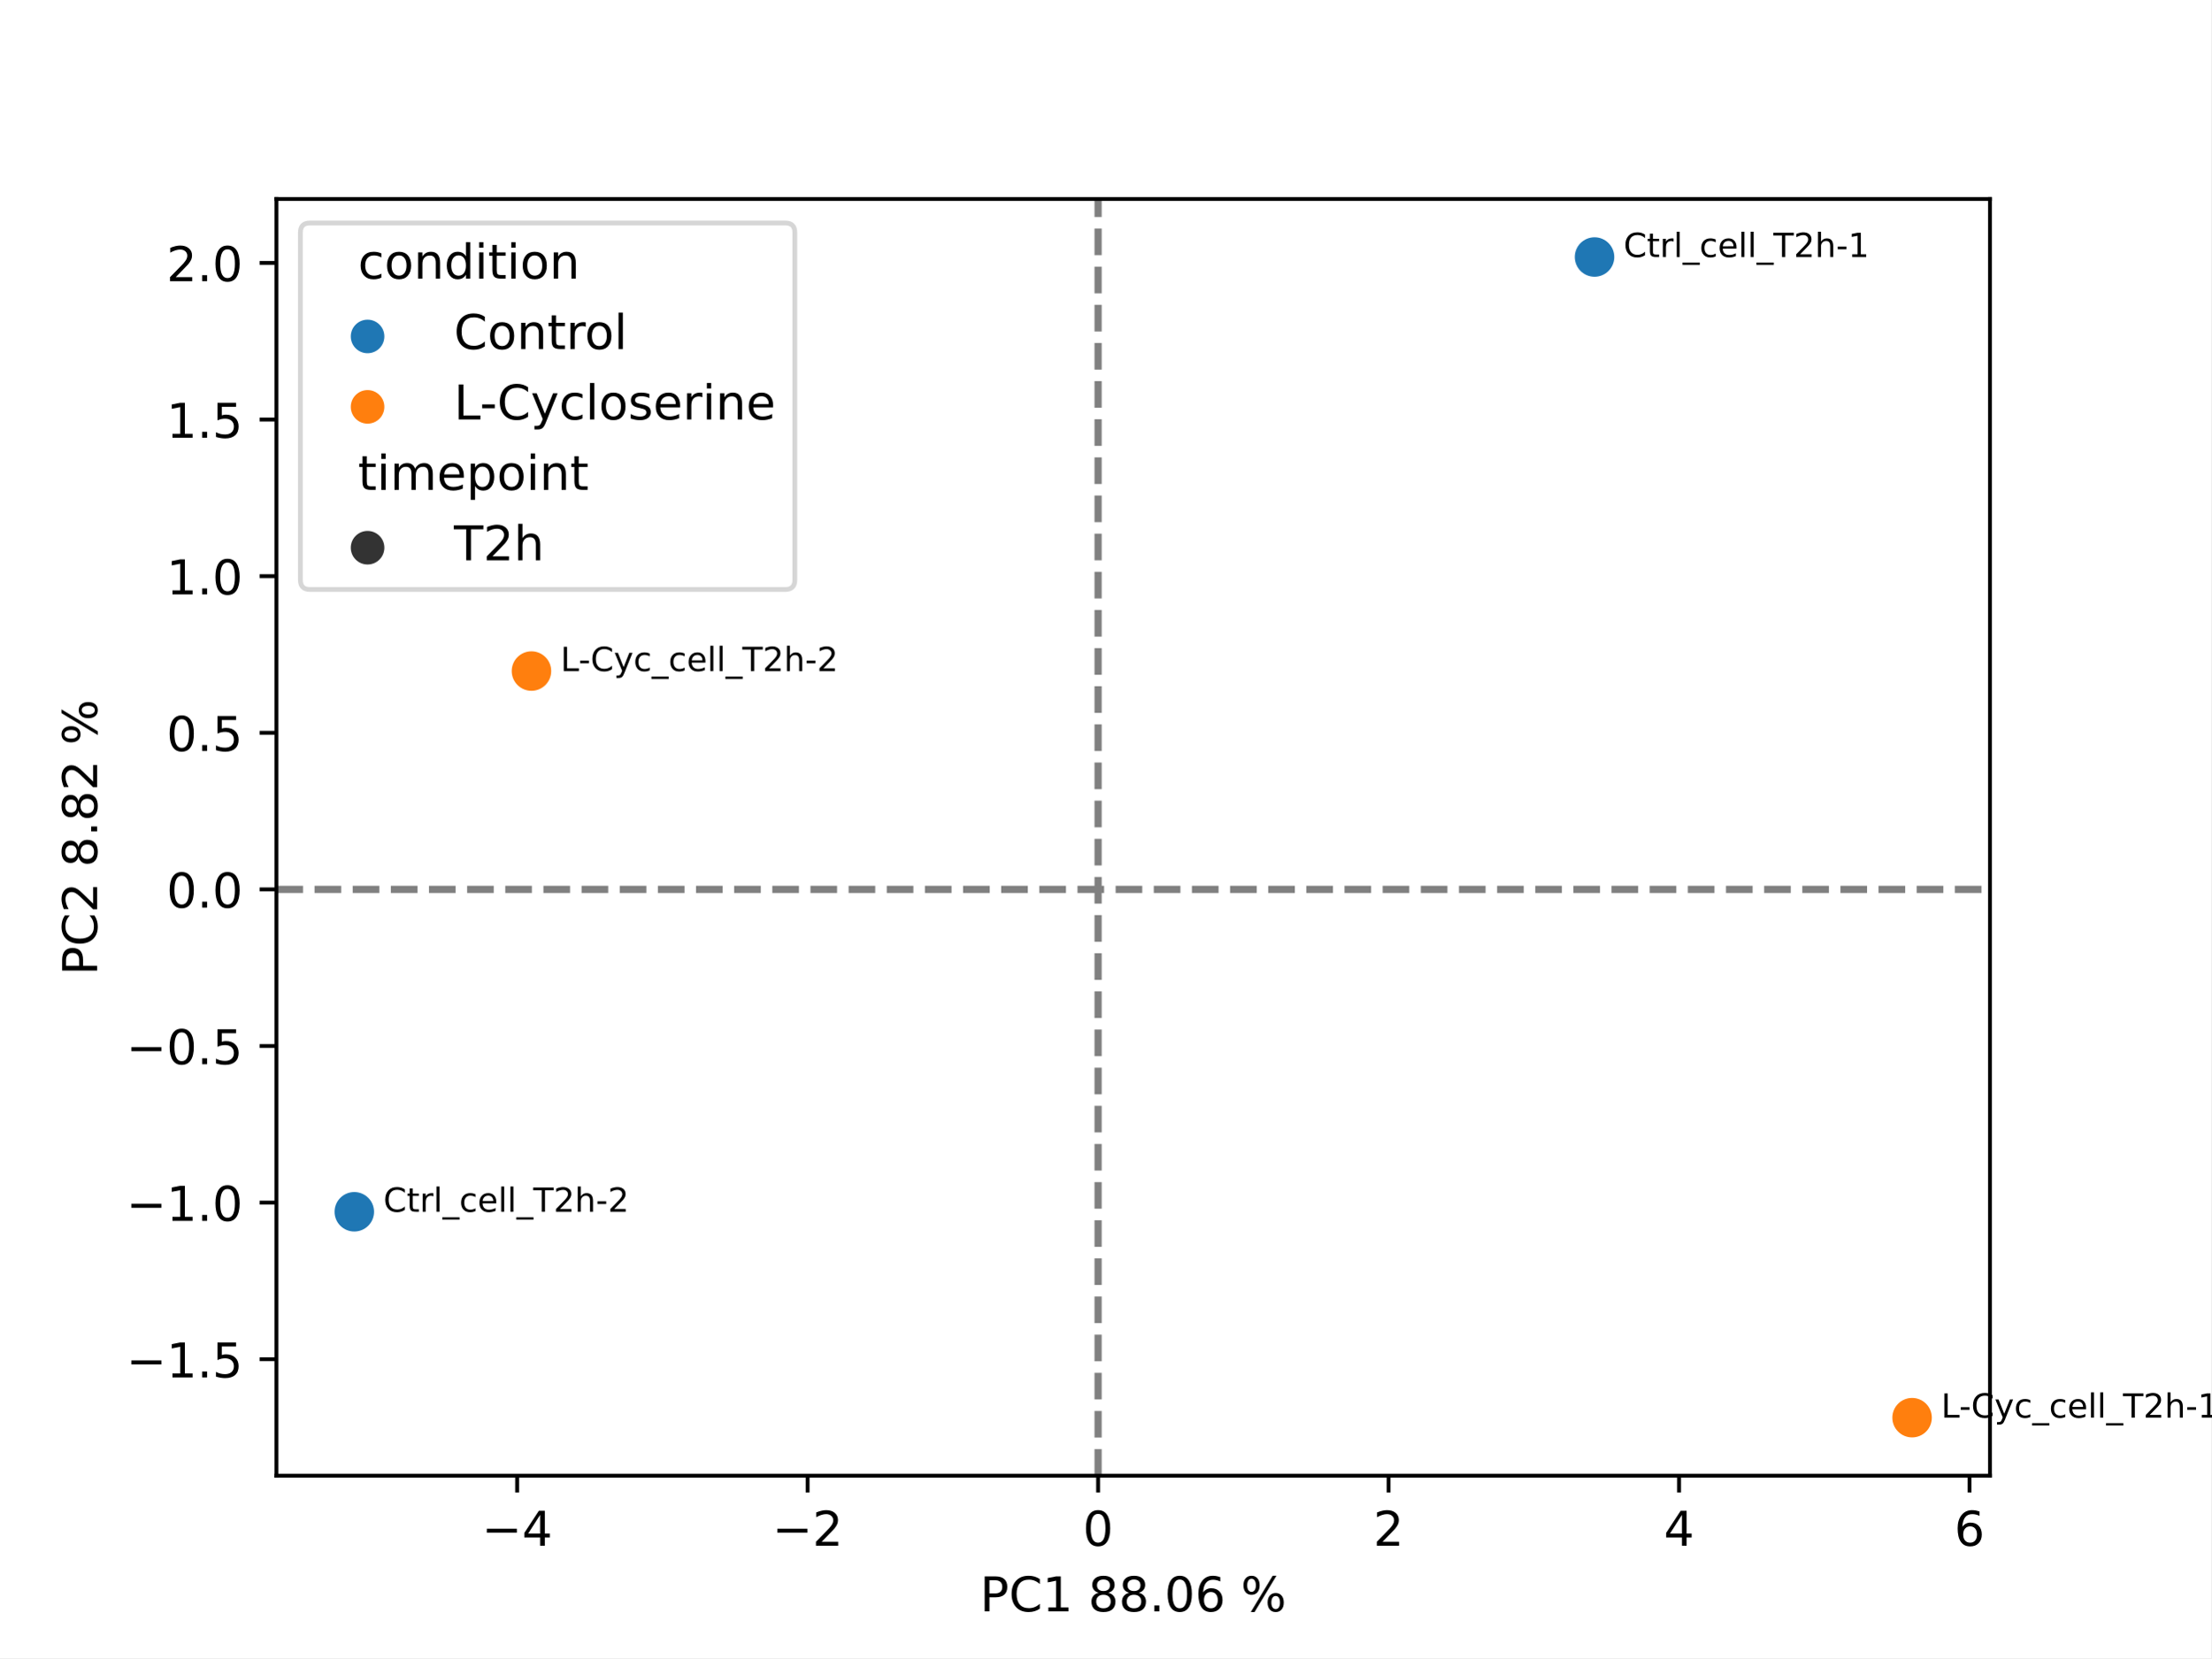
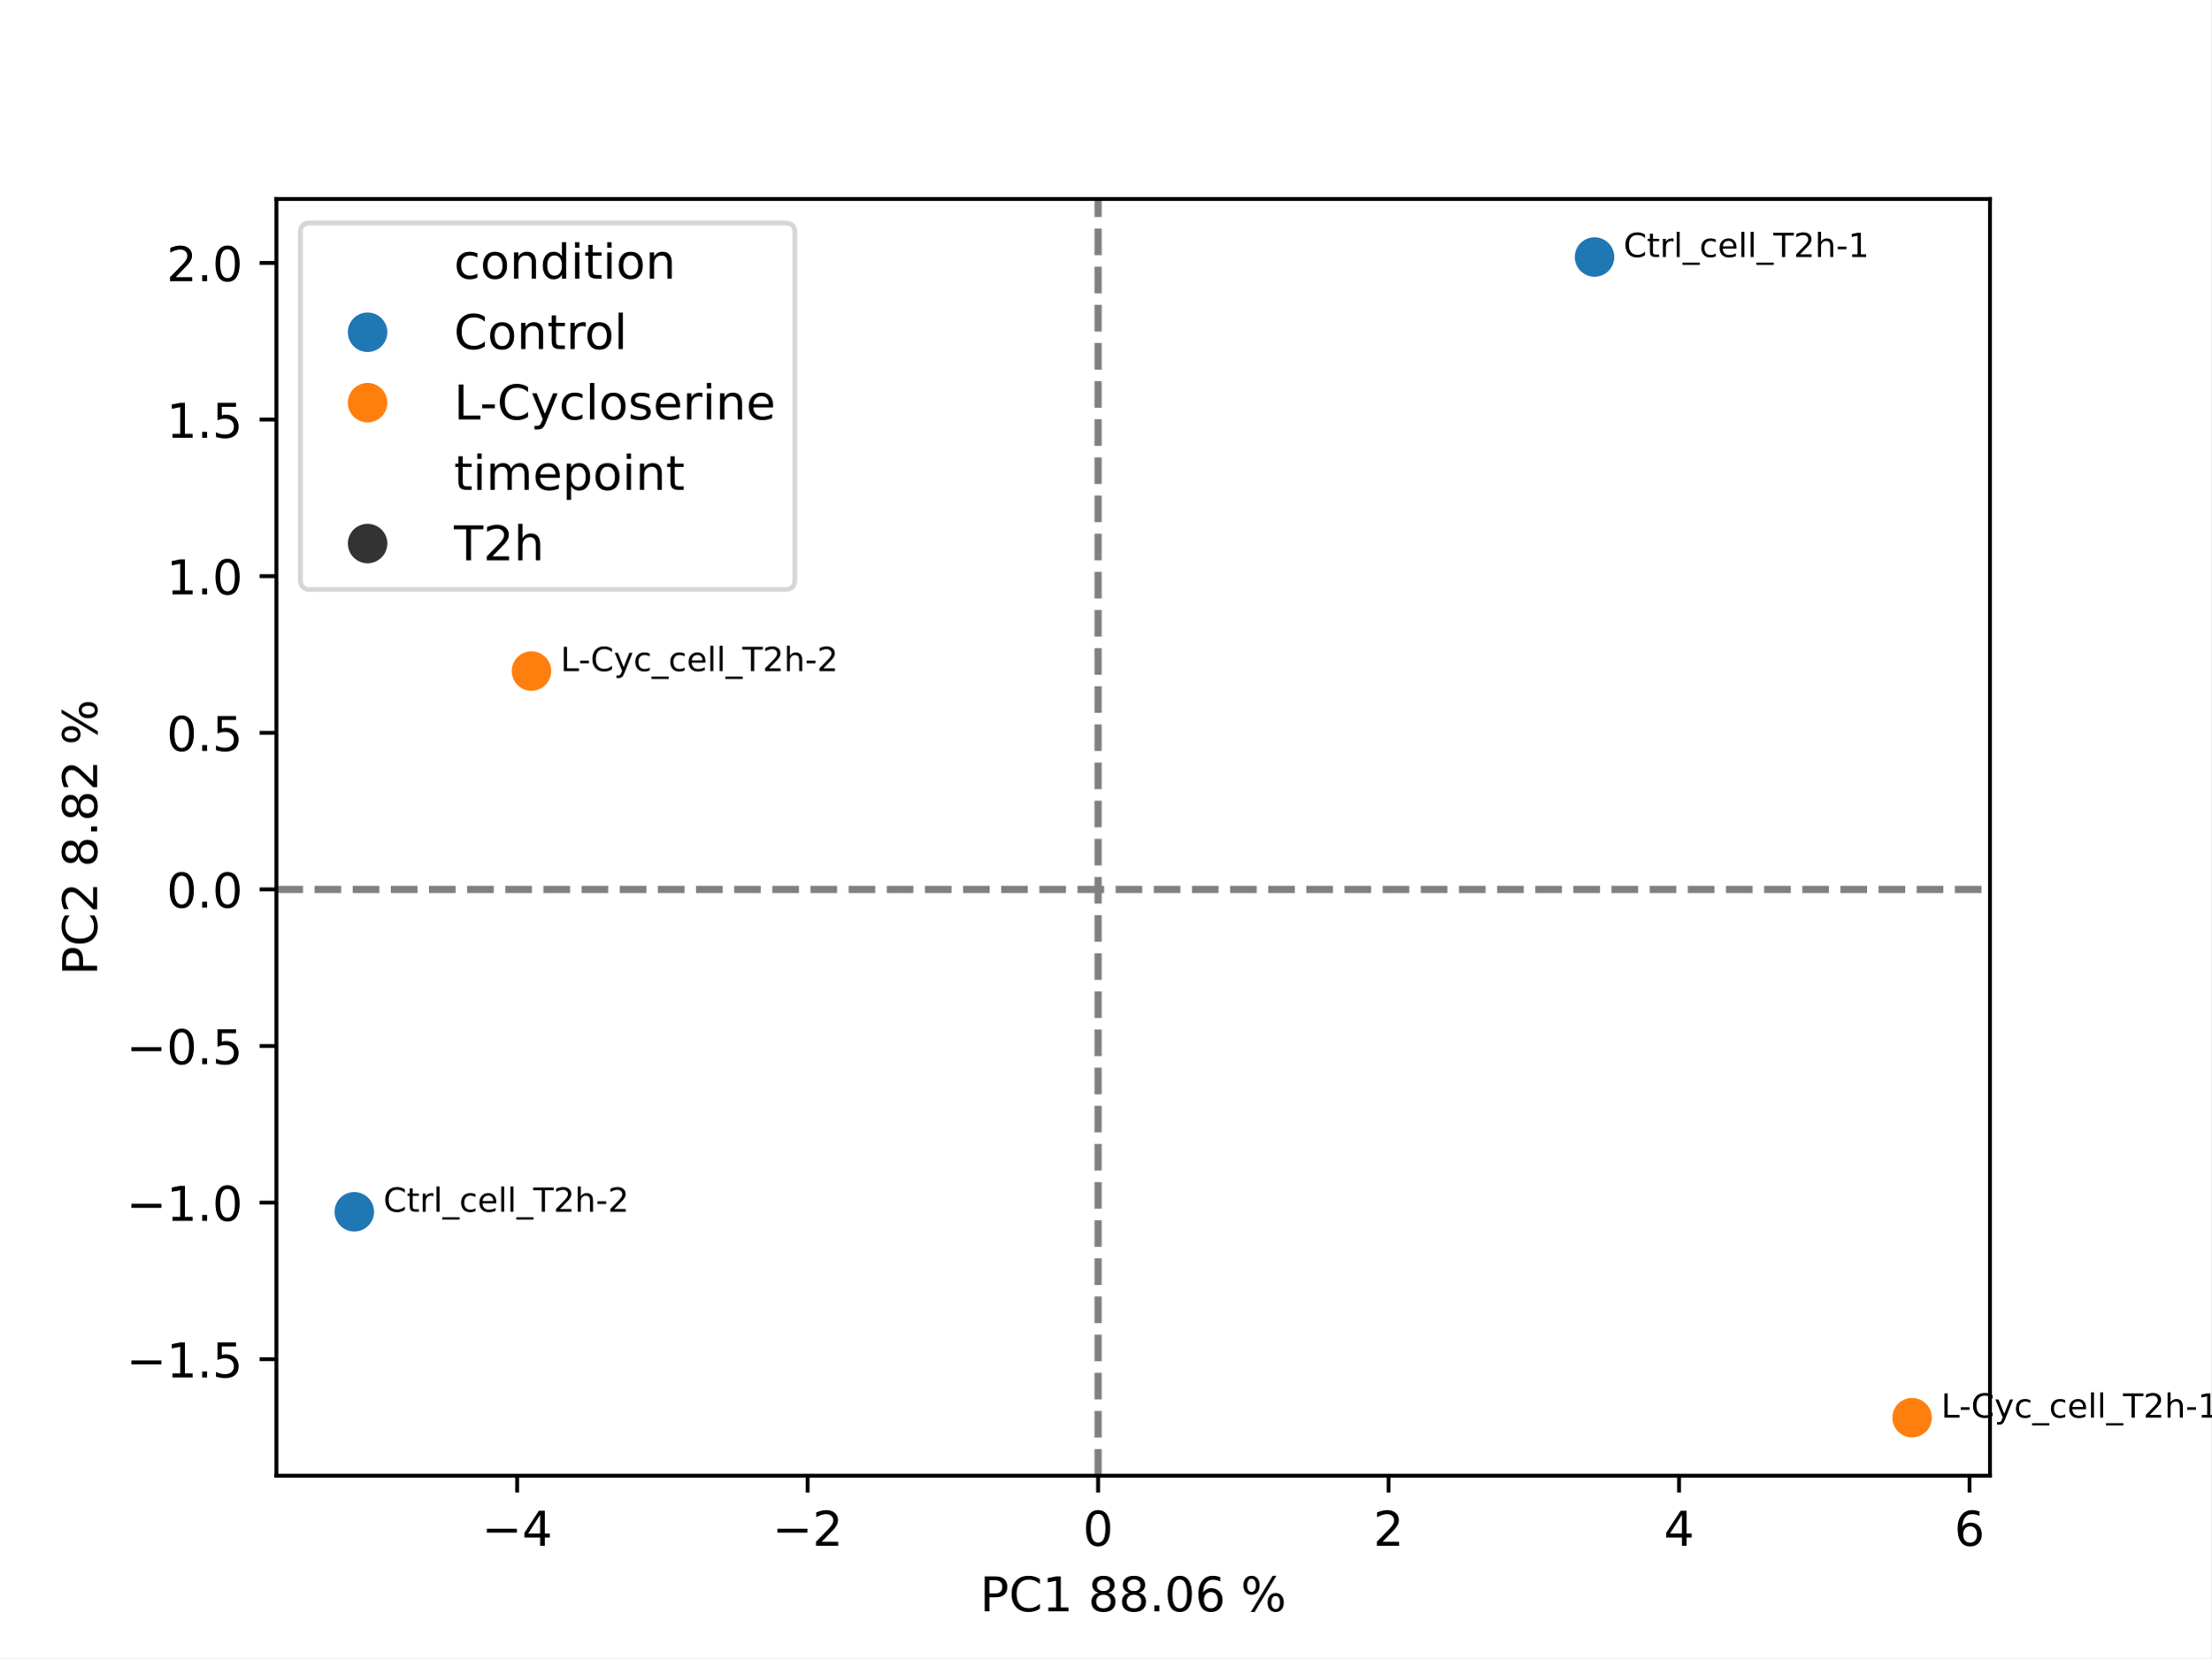
<svg xmlns="http://www.w3.org/2000/svg" xmlns:xlink="http://www.w3.org/1999/xlink" width="460.8pt" height="345.6pt" viewBox="0 0 460.8 345.6" version="1.1">
  <defs>
    <style type="text/css">*{stroke-linejoin: round; stroke-linecap: butt}</style>
  </defs>
  <g id="figure_1">
    <g id="patch_1">
      <path d="M 0 345.6  L 460.8 345.6  L 460.8 0  L 0 0  z " style="fill: #ffffff" />
    </g>
    <g id="axes_1">
      <g id="patch_2">
        <path d="M 57.6 307.584  L 414.72 307.584  L 414.72 41.472  L 57.6 41.472  z " style="fill: #ffffff" />
      </g>
-       <g id="PathCollection_1" />
-       <g id="PathCollection_2" />
-       <g id="PathCollection_3" />
      <g id="line2d_1">
-         <path d="M 57.6 185.375  L 414.72 185.375  " clip-path="url(#p51ed853460)" style="fill: none; stroke-dasharray: 5.55,2.4; stroke-dashoffset: 0; stroke: #808080; stroke-width: 1.5" />
+         <path d="M 57.6 185.375  L 414.72 185.375  " clip-path="url(#p23949f7454)" style="fill: none; stroke-dasharray: 5.55,2.4; stroke-dashoffset: 0; stroke: #808080; stroke-width: 1.5" />
      </g>
      <g id="line2d_2">
-         <path d="M 228.846 307.584  L 228.846 41.472  " clip-path="url(#p51ed853460)" style="fill: none; stroke-dasharray: 5.55,2.4; stroke-dashoffset: 0; stroke: #808080; stroke-width: 1.5" />
+         <path d="M 228.846 307.584  L 228.846 41.472  " clip-path="url(#p23949f7454)" style="fill: none; stroke-dasharray: 5.55,2.4; stroke-dashoffset: 0; stroke: #808080; stroke-width: 1.5" />
      </g>
      <g id="matplotlib.axis_1">
        <g id="xtick_1">
          <g id="line2d_3">
            <defs>
-               <path id="m9a7ed9599c" d="M 0 0  L 0 3.5  " style="stroke: #000000; stroke-width: 0.8" />
+               <path id="mb098a1c3a3" d="M 0 0  L 0 3.5  " style="stroke: #000000; stroke-width: 0.8" />
            </defs>
            <g>
-               <use xlink:href="#m9a7ed9599c" x="107.768" y="307.584" style="stroke: #000000; stroke-width: 0.8" />
+               <use xlink:href="#mb098a1c3a3" x="107.768" y="307.584" style="stroke: #000000; stroke-width: 0.8" />
            </g>
          </g>
          <g id="text_1">
            <g transform="translate(100.3971 322.1824) scale(0.1 -0.1)">
              <defs>
                <path id="DejaVuSans-2212" d="M 678 2272  L 4684 2272  L 4684 1741  L 678 1741  L 678 2272  z " transform="scale(0.015625)" />
                <path id="DejaVuSans-34" d="M 2419 4116  L 825 1625  L 2419 1625  L 2419 4116  z M 2253 4666  L 3047 4666  L 3047 1625  L 3713 1625  L 3713 1100  L 3047 1100  L 3047 0  L 2419 0  L 2419 1100  L 313 1100  L 313 1709  L 2253 4666  z " transform="scale(0.015625)" />
              </defs>
              <use xlink:href="#DejaVuSans-2212" />
              <use xlink:href="#DejaVuSans-34" x="83.789" />
            </g>
          </g>
        </g>
        <g id="xtick_2">
          <g id="line2d_4">
            <g>
-               <use xlink:href="#m9a7ed9599c" x="168.307" y="307.584" style="stroke: #000000; stroke-width: 0.8" />
+               <use xlink:href="#mb098a1c3a3" x="168.307" y="307.584" style="stroke: #000000; stroke-width: 0.8" />
            </g>
          </g>
          <g id="text_2">
            <g transform="translate(160.9358 322.1824) scale(0.1 -0.1)">
              <defs>
                <path id="DejaVuSans-32" d="M 1228 531  L 3431 531  L 3431 0  L 469 0  L 469 531  Q 828 903 1448 1529  Q 2069 2156 2228 2338  Q 2531 2678 2651 2914  Q 2772 3150 2772 3378  Q 2772 3750 2511 3984  Q 2250 4219 1831 4219  Q 1534 4219 1204 4116  Q 875 4013 500 3803  L 500 4441  Q 881 4594 1212 4672  Q 1544 4750 1819 4750  Q 2544 4750 2975 4387  Q 3406 4025 3406 3419  Q 3406 3131 3298 2873  Q 3191 2616 2906 2266  Q 2828 2175 2409 1742  Q 1991 1309 1228 531  z " transform="scale(0.015625)" />
              </defs>
              <use xlink:href="#DejaVuSans-2212" />
              <use xlink:href="#DejaVuSans-32" x="83.789" />
            </g>
          </g>
        </g>
        <g id="xtick_3">
          <g id="line2d_5">
            <g>
-               <use xlink:href="#m9a7ed9599c" x="228.846" y="307.584" style="stroke: #000000; stroke-width: 0.8" />
+               <use xlink:href="#mb098a1c3a3" x="228.846" y="307.584" style="stroke: #000000; stroke-width: 0.8" />
            </g>
          </g>
          <g id="text_3">
            <g transform="translate(225.6643 322.1824) scale(0.1 -0.1)">
              <defs>
                <path id="DejaVuSans-30" d="M 2034 4250  Q 1547 4250 1301 3770  Q 1056 3291 1056 2328  Q 1056 1369 1301 889  Q 1547 409 2034 409  Q 2525 409 2770 889  Q 3016 1369 3016 2328  Q 3016 3291 2770 3770  Q 2525 4250 2034 4250  z M 2034 4750  Q 2819 4750 3233 4129  Q 3647 3509 3647 2328  Q 3647 1150 3233 529  Q 2819 -91 2034 -91  Q 1250 -91 836 529  Q 422 1150 422 2328  Q 422 3509 836 4129  Q 1250 4750 2034 4750  z " transform="scale(0.015625)" />
              </defs>
              <use xlink:href="#DejaVuSans-30" />
            </g>
          </g>
        </g>
        <g id="xtick_4">
          <g id="line2d_6">
            <g>
-               <use xlink:href="#m9a7ed9599c" x="289.384" y="307.584" style="stroke: #000000; stroke-width: 0.8" />
+               <use xlink:href="#mb098a1c3a3" x="289.384" y="307.584" style="stroke: #000000; stroke-width: 0.8" />
            </g>
          </g>
          <g id="text_4">
            <g transform="translate(286.2029 322.1824) scale(0.1 -0.1)">
              <use xlink:href="#DejaVuSans-32" />
            </g>
          </g>
        </g>
        <g id="xtick_5">
          <g id="line2d_7">
            <g>
-               <use xlink:href="#m9a7ed9599c" x="349.923" y="307.584" style="stroke: #000000; stroke-width: 0.8" />
+               <use xlink:href="#mb098a1c3a3" x="349.923" y="307.584" style="stroke: #000000; stroke-width: 0.8" />
            </g>
          </g>
          <g id="text_5">
            <g transform="translate(346.7415 322.1824) scale(0.1 -0.1)">
              <use xlink:href="#DejaVuSans-34" />
            </g>
          </g>
        </g>
        <g id="xtick_6">
          <g id="line2d_8">
            <g>
-               <use xlink:href="#m9a7ed9599c" x="410.461" y="307.584" style="stroke: #000000; stroke-width: 0.8" />
+               <use xlink:href="#mb098a1c3a3" x="410.461" y="307.584" style="stroke: #000000; stroke-width: 0.8" />
            </g>
          </g>
          <g id="text_6">
            <g transform="translate(407.2802 322.1824) scale(0.1 -0.1)">
              <defs>
                <path id="DejaVuSans-36" d="M 2113 2584  Q 1688 2584 1439 2293  Q 1191 2003 1191 1497  Q 1191 994 1439 701  Q 1688 409 2113 409  Q 2538 409 2786 701  Q 3034 994 3034 1497  Q 3034 2003 2786 2293  Q 2538 2584 2113 2584  z M 3366 4563  L 3366 3988  Q 3128 4100 2886 4159  Q 2644 4219 2406 4219  Q 1781 4219 1451 3797  Q 1122 3375 1075 2522  Q 1259 2794 1537 2939  Q 1816 3084 2150 3084  Q 2853 3084 3261 2657  Q 3669 2231 3669 1497  Q 3669 778 3244 343  Q 2819 -91 2113 -91  Q 1303 -91 875 529  Q 447 1150 447 2328  Q 447 3434 972 4092  Q 1497 4750 2381 4750  Q 2619 4750 2861 4703  Q 3103 4656 3366 4563  z " transform="scale(0.015625)" />
              </defs>
              <use xlink:href="#DejaVuSans-36" />
            </g>
          </g>
        </g>
        <g id="text_7">
          <g transform="translate(204.2295 335.8606) scale(0.1 -0.1)">
            <defs>
              <path id="DejaVuSans-50" d="M 1259 4147  L 1259 2394  L 2053 2394  Q 2494 2394 2734 2622  Q 2975 2850 2975 3272  Q 2975 3691 2734 3919  Q 2494 4147 2053 4147  L 1259 4147  z M 628 4666  L 2053 4666  Q 2838 4666 3239 4311  Q 3641 3956 3641 3272  Q 3641 2581 3239 2228  Q 2838 1875 2053 1875  L 1259 1875  L 1259 0  L 628 0  L 628 4666  z " transform="scale(0.015625)" />
              <path id="DejaVuSans-43" d="M 4122 4306  L 4122 3641  Q 3803 3938 3442 4084  Q 3081 4231 2675 4231  Q 1875 4231 1450 3742  Q 1025 3253 1025 2328  Q 1025 1406 1450 917  Q 1875 428 2675 428  Q 3081 428 3442 575  Q 3803 722 4122 1019  L 4122 359  Q 3791 134 3420 21  Q 3050 -91 2638 -91  Q 1578 -91 968 557  Q 359 1206 359 2328  Q 359 3453 968 4101  Q 1578 4750 2638 4750  Q 3056 4750 3426 4639  Q 3797 4528 4122 4306  z " transform="scale(0.015625)" />
              <path id="DejaVuSans-31" d="M 794 531  L 1825 531  L 1825 4091  L 703 3866  L 703 4441  L 1819 4666  L 2450 4666  L 2450 531  L 3481 531  L 3481 0  L 794 0  L 794 531  z " transform="scale(0.015625)" />
              <path id="DejaVuSans-20" transform="scale(0.015625)" />
              <path id="DejaVuSans-38" d="M 2034 2216  Q 1584 2216 1326 1975  Q 1069 1734 1069 1313  Q 1069 891 1326 650  Q 1584 409 2034 409  Q 2484 409 2743 651  Q 3003 894 3003 1313  Q 3003 1734 2745 1975  Q 2488 2216 2034 2216  z M 1403 2484  Q 997 2584 770 2862  Q 544 3141 544 3541  Q 544 4100 942 4425  Q 1341 4750 2034 4750  Q 2731 4750 3128 4425  Q 3525 4100 3525 3541  Q 3525 3141 3298 2862  Q 3072 2584 2669 2484  Q 3125 2378 3379 2068  Q 3634 1759 3634 1313  Q 3634 634 3220 271  Q 2806 -91 2034 -91  Q 1263 -91 848 271  Q 434 634 434 1313  Q 434 1759 690 2068  Q 947 2378 1403 2484  z M 1172 3481  Q 1172 3119 1398 2916  Q 1625 2713 2034 2713  Q 2441 2713 2670 2916  Q 2900 3119 2900 3481  Q 2900 3844 2670 4047  Q 2441 4250 2034 4250  Q 1625 4250 1398 4047  Q 1172 3844 1172 3481  z " transform="scale(0.015625)" />
              <path id="DejaVuSans-2e" d="M 684 794  L 1344 794  L 1344 0  L 684 0  L 684 794  z " transform="scale(0.015625)" />
              <path id="DejaVuSans-25" d="M 4653 2053  Q 4381 2053 4226 1822  Q 4072 1591 4072 1178  Q 4072 772 4226 539  Q 4381 306 4653 306  Q 4919 306 5073 539  Q 5228 772 5228 1178  Q 5228 1588 5073 1820  Q 4919 2053 4653 2053  z M 4653 2450  Q 5147 2450 5437 2106  Q 5728 1763 5728 1178  Q 5728 594 5436 251  Q 5144 -91 4653 -91  Q 4153 -91 3862 251  Q 3572 594 3572 1178  Q 3572 1766 3864 2108  Q 4156 2450 4653 2450  z M 1428 4353  Q 1159 4353 1004 4120  Q 850 3888 850 3481  Q 850 3069 1003 2837  Q 1156 2606 1428 2606  Q 1700 2606 1854 2837  Q 2009 3069 2009 3481  Q 2009 3884 1853 4118  Q 1697 4353 1428 4353  z M 4250 4750  L 4750 4750  L 1831 -91  L 1331 -91  L 4250 4750  z M 1428 4750  Q 1922 4750 2215 4408  Q 2509 4066 2509 3481  Q 2509 2891 2217 2550  Q 1925 2209 1428 2209  Q 931 2209 642 2551  Q 353 2894 353 3481  Q 353 4063 643 4406  Q 934 4750 1428 4750  z " transform="scale(0.015625)" />
            </defs>
            <use xlink:href="#DejaVuSans-50" />
            <use xlink:href="#DejaVuSans-43" x="60.303" />
            <use xlink:href="#DejaVuSans-31" x="130.127" />
            <use xlink:href="#DejaVuSans-20" x="193.75" />
            <use xlink:href="#DejaVuSans-38" x="225.537" />
            <use xlink:href="#DejaVuSans-38" x="289.16" />
            <use xlink:href="#DejaVuSans-2e" x="352.783" />
            <use xlink:href="#DejaVuSans-30" x="384.57" />
            <use xlink:href="#DejaVuSans-36" x="448.193" />
            <use xlink:href="#DejaVuSans-20" x="511.816" />
            <use xlink:href="#DejaVuSans-25" x="543.604" />
          </g>
        </g>
      </g>
      <g id="matplotlib.axis_2">
        <g id="ytick_1">
          <g id="line2d_9">
            <defs>
-               <path id="m0cd49e9681" d="M 0 0  L -3.5 0  " style="stroke: #000000; stroke-width: 0.8" />
+               <path id="me15ccb1287" d="M 0 0  L -3.5 0  " style="stroke: #000000; stroke-width: 0.8" />
            </defs>
            <g>
-               <use xlink:href="#m0cd49e9681" x="57.6" y="283.308" style="stroke: #000000; stroke-width: 0.8" />
+               <use xlink:href="#me15ccb1287" x="57.6" y="283.308" style="stroke: #000000; stroke-width: 0.8" />
            </g>
          </g>
          <g id="text_8">
            <g transform="translate(26.31719 287.1071) scale(0.1 -0.1)">
              <defs>
                <path id="DejaVuSans-35" d="M 691 4666  L 3169 4666  L 3169 4134  L 1269 4134  L 1269 2991  Q 1406 3038 1543 3061  Q 1681 3084 1819 3084  Q 2600 3084 3056 2656  Q 3513 2228 3513 1497  Q 3513 744 3044 326  Q 2575 -91 1722 -91  Q 1428 -91 1123 -41  Q 819 9 494 109  L 494 744  Q 775 591 1075 516  Q 1375 441 1709 441  Q 2250 441 2565 725  Q 2881 1009 2881 1497  Q 2881 1984 2565 2268  Q 2250 2553 1709 2553  Q 1456 2553 1204 2497  Q 953 2441 691 2322  L 691 4666  z " transform="scale(0.015625)" />
              </defs>
              <use xlink:href="#DejaVuSans-2212" />
              <use xlink:href="#DejaVuSans-31" x="83.789" />
              <use xlink:href="#DejaVuSans-2e" x="147.412" />
              <use xlink:href="#DejaVuSans-35" x="179.199" />
            </g>
          </g>
        </g>
        <g id="ytick_2">
          <g id="line2d_10">
            <g>
-               <use xlink:href="#m0cd49e9681" x="57.6" y="250.663" style="stroke: #000000; stroke-width: 0.8" />
+               <use xlink:href="#me15ccb1287" x="57.6" y="250.663" style="stroke: #000000; stroke-width: 0.8" />
            </g>
          </g>
          <g id="text_9">
            <g transform="translate(26.31719 254.4627) scale(0.1 -0.1)">
              <use xlink:href="#DejaVuSans-2212" />
              <use xlink:href="#DejaVuSans-31" x="83.789" />
              <use xlink:href="#DejaVuSans-2e" x="147.412" />
              <use xlink:href="#DejaVuSans-30" x="179.199" />
            </g>
          </g>
        </g>
        <g id="ytick_3">
          <g id="line2d_11">
            <g>
-               <use xlink:href="#m0cd49e9681" x="57.6" y="218.019" style="stroke: #000000; stroke-width: 0.8" />
+               <use xlink:href="#me15ccb1287" x="57.6" y="218.019" style="stroke: #000000; stroke-width: 0.8" />
            </g>
          </g>
          <g id="text_10">
            <g transform="translate(26.31719 221.8183) scale(0.1 -0.1)">
              <use xlink:href="#DejaVuSans-2212" />
              <use xlink:href="#DejaVuSans-30" x="83.789" />
              <use xlink:href="#DejaVuSans-2e" x="147.412" />
              <use xlink:href="#DejaVuSans-35" x="179.199" />
            </g>
          </g>
        </g>
        <g id="ytick_4">
          <g id="line2d_12">
            <g>
-               <use xlink:href="#m0cd49e9681" x="57.6" y="185.375" style="stroke: #000000; stroke-width: 0.8" />
+               <use xlink:href="#me15ccb1287" x="57.6" y="185.375" style="stroke: #000000; stroke-width: 0.8" />
            </g>
          </g>
          <g id="text_11">
            <g transform="translate(34.69687 189.1739) scale(0.1 -0.1)">
              <use xlink:href="#DejaVuSans-30" />
              <use xlink:href="#DejaVuSans-2e" x="63.623" />
              <use xlink:href="#DejaVuSans-30" x="95.41" />
            </g>
          </g>
        </g>
        <g id="ytick_5">
          <g id="line2d_13">
            <g>
-               <use xlink:href="#m0cd49e9681" x="57.6" y="152.73" style="stroke: #000000; stroke-width: 0.8" />
+               <use xlink:href="#me15ccb1287" x="57.6" y="152.73" style="stroke: #000000; stroke-width: 0.8" />
            </g>
          </g>
          <g id="text_12">
            <g transform="translate(34.69687 156.5296) scale(0.1 -0.1)">
              <use xlink:href="#DejaVuSans-30" />
              <use xlink:href="#DejaVuSans-2e" x="63.623" />
              <use xlink:href="#DejaVuSans-35" x="95.41" />
            </g>
          </g>
        </g>
        <g id="ytick_6">
          <g id="line2d_14">
            <g>
-               <use xlink:href="#m0cd49e9681" x="57.6" y="120.086" style="stroke: #000000; stroke-width: 0.8" />
+               <use xlink:href="#me15ccb1287" x="57.6" y="120.086" style="stroke: #000000; stroke-width: 0.8" />
            </g>
          </g>
          <g id="text_13">
            <g transform="translate(34.69687 123.8852) scale(0.1 -0.1)">
              <use xlink:href="#DejaVuSans-31" />
              <use xlink:href="#DejaVuSans-2e" x="63.623" />
              <use xlink:href="#DejaVuSans-30" x="95.41" />
            </g>
          </g>
        </g>
        <g id="ytick_7">
          <g id="line2d_15">
            <g>
-               <use xlink:href="#m0cd49e9681" x="57.6" y="87.442" style="stroke: #000000; stroke-width: 0.8" />
+               <use xlink:href="#me15ccb1287" x="57.6" y="87.442" style="stroke: #000000; stroke-width: 0.8" />
            </g>
          </g>
          <g id="text_14">
            <g transform="translate(34.69687 91.24079) scale(0.1 -0.1)">
              <use xlink:href="#DejaVuSans-31" />
              <use xlink:href="#DejaVuSans-2e" x="63.623" />
              <use xlink:href="#DejaVuSans-35" x="95.41" />
            </g>
          </g>
        </g>
        <g id="ytick_8">
          <g id="line2d_16">
            <g>
-               <use xlink:href="#m0cd49e9681" x="57.6" y="54.797" style="stroke: #000000; stroke-width: 0.8" />
+               <use xlink:href="#me15ccb1287" x="57.6" y="54.797" style="stroke: #000000; stroke-width: 0.8" />
            </g>
          </g>
          <g id="text_15">
            <g transform="translate(34.69687 58.59641) scale(0.1 -0.1)">
              <use xlink:href="#DejaVuSans-32" />
              <use xlink:href="#DejaVuSans-2e" x="63.623" />
              <use xlink:href="#DejaVuSans-30" x="95.41" />
            </g>
          </g>
        </g>
        <g id="text_16">
          <g transform="translate(20.2375 203.2772) rotate(-90) scale(0.1 -0.1)">
            <use xlink:href="#DejaVuSans-50" />
            <use xlink:href="#DejaVuSans-43" x="60.303" />
            <use xlink:href="#DejaVuSans-32" x="130.127" />
            <use xlink:href="#DejaVuSans-20" x="193.75" />
            <use xlink:href="#DejaVuSans-38" x="225.537" />
            <use xlink:href="#DejaVuSans-2e" x="289.16" />
            <use xlink:href="#DejaVuSans-38" x="320.947" />
            <use xlink:href="#DejaVuSans-32" x="384.57" />
            <use xlink:href="#DejaVuSans-20" x="448.193" />
            <use xlink:href="#DejaVuSans-25" x="479.98" />
          </g>
        </g>
      </g>
      <g id="patch_3">
        <path d="M 57.6 307.584  L 57.6 41.472  " style="fill: none; stroke: #000000; stroke-width: 0.8; stroke-linejoin: miter; stroke-linecap: square" />
      </g>
      <g id="patch_4">
        <path d="M 414.72 307.584  L 414.72 41.472  " style="fill: none; stroke: #000000; stroke-width: 0.8; stroke-linejoin: miter; stroke-linecap: square" />
      </g>
      <g id="patch_5">
        <path d="M 57.6 307.584  L 414.72 307.584  " style="fill: none; stroke: #000000; stroke-width: 0.8; stroke-linejoin: miter; stroke-linecap: square" />
      </g>
      <g id="patch_6">
        <path d="M 57.6 41.472  L 414.72 41.472  " style="fill: none; stroke: #000000; stroke-width: 0.8; stroke-linejoin: miter; stroke-linecap: square" />
      </g>
-       <g id="PathCollection_4">
-         <path d="M 332.306 58.04  C 333.492 58.04 334.63 57.569 335.469 56.73  C 336.307 55.892 336.779 54.754 336.779 53.568  C 336.779 52.382 336.307 51.244 335.469 50.406  C 334.63 49.567 333.492 49.096 332.306 49.096  C 331.12 49.096 329.983 49.567 329.144 50.406  C 328.306 51.244 327.834 52.382 327.834 53.568  C 327.834 54.754 328.306 55.892 329.144 56.73  C 329.983 57.569 331.12 58.04 332.306 58.04  z " clip-path="url(#p51ed853460)" style="fill: #1f77b4; stroke: #ffffff; stroke-width: 0.716" />
-         <path d="M 73.833 257.046  C 75.019 257.046 76.156 256.575 76.995 255.736  C 77.834 254.898 78.305 253.76 78.305 252.574  C 78.305 251.388 77.834 250.25 76.995 249.412  C 76.156 248.573 75.019 248.102 73.833 248.102  C 72.647 248.102 71.509 248.573 70.67 249.412  C 69.832 250.25 69.361 251.388 69.361 252.574  C 69.361 253.76 69.832 254.898 70.67 255.736  C 71.509 256.575 72.647 257.046 73.833 257.046  z " clip-path="url(#p51ed853460)" style="fill: #1f77b4; stroke: #ffffff; stroke-width: 0.716" />
-         <path d="M 398.487 299.96  C 399.673 299.96 400.811 299.489 401.65 298.65  C 402.488 297.812 402.959 296.674 402.959 295.488  C 402.959 294.302 402.488 293.164 401.65 292.326  C 400.811 291.487 399.673 291.016 398.487 291.016  C 397.301 291.016 396.164 291.487 395.325 292.326  C 394.486 293.164 394.015 294.302 394.015 295.488  C 394.015 296.674 394.486 297.812 395.325 298.65  C 396.164 299.489 397.301 299.96 398.487 299.96  z " clip-path="url(#p51ed853460)" style="fill: #ff7f0e; stroke: #ffffff; stroke-width: 0.716" />
-         <path d="M 110.756 144.341  C 111.942 144.341 113.079 143.87 113.918 143.031  C 114.757 142.192 115.228 141.055 115.228 139.869  C 115.228 138.683 114.757 137.545 113.918 136.706  C 113.079 135.868 111.942 135.397 110.756 135.397  C 109.57 135.397 108.432 135.868 107.593 136.706  C 106.755 137.545 106.283 138.683 106.283 139.869  C 106.283 141.055 106.755 142.192 107.593 143.031  C 108.432 143.87 109.57 144.341 110.756 144.341  z " clip-path="url(#p51ed853460)" style="fill: #ff7f0e; stroke: #ffffff; stroke-width: 0.716" />
-       </g>
+       <g id="PathCollection_1">
+         <path d="M 332.306 58.04  C 333.492 58.04 334.63 57.569 335.469 56.73  C 336.307 55.892 336.779 54.754 336.779 53.568  C 336.779 52.382 336.307 51.244 335.469 50.406  C 334.63 49.567 333.492 49.096 332.306 49.096  C 331.12 49.096 329.983 49.567 329.144 50.406  C 328.306 51.244 327.834 52.382 327.834 53.568  C 327.834 54.754 328.306 55.892 329.144 56.73  C 329.983 57.569 331.12 58.04 332.306 58.04  z " clip-path="url(#p23949f7454)" style="fill: #1f77b4; stroke: #ffffff; stroke-width: 0.716" />
+         <path d="M 73.833 257.046  C 75.019 257.046 76.156 256.575 76.995 255.736  C 77.834 254.898 78.305 253.76 78.305 252.574  C 78.305 251.388 77.834 250.25 76.995 249.412  C 76.156 248.573 75.019 248.102 73.833 248.102  C 72.647 248.102 71.509 248.573 70.67 249.412  C 69.832 250.25 69.361 251.388 69.361 252.574  C 69.361 253.76 69.832 254.898 70.67 255.736  C 71.509 256.575 72.647 257.046 73.833 257.046  z " clip-path="url(#p23949f7454)" style="fill: #1f77b4; stroke: #ffffff; stroke-width: 0.716" />
+         <path d="M 398.487 299.96  C 399.673 299.96 400.811 299.489 401.65 298.65  C 402.488 297.812 402.959 296.674 402.959 295.488  C 402.959 294.302 402.488 293.164 401.65 292.326  C 400.811 291.487 399.673 291.016 398.487 291.016  C 397.301 291.016 396.164 291.487 395.325 292.326  C 394.486 293.164 394.015 294.302 394.015 295.488  C 394.015 296.674 394.486 297.812 395.325 298.65  C 396.164 299.489 397.301 299.96 398.487 299.96  z " clip-path="url(#p23949f7454)" style="fill: #ff7f0e; stroke: #ffffff; stroke-width: 0.716" />
+         <path d="M 110.756 144.341  C 111.942 144.341 113.079 143.87 113.918 143.031  C 114.757 142.192 115.228 141.055 115.228 139.869  C 115.228 138.683 114.757 137.545 113.918 136.706  C 113.079 135.868 111.942 135.397 110.756 135.397  C 109.57 135.397 108.432 135.868 107.593 136.706  C 106.755 137.545 106.283 138.683 106.283 139.869  C 106.283 141.055 106.755 142.192 107.593 143.031  C 108.432 143.87 109.57 144.341 110.756 144.341  z " clip-path="url(#p23949f7454)" style="fill: #ff7f0e; stroke: #ffffff; stroke-width: 0.716" />
+       </g>
+       <g id="line2d_17" />
+       <g id="line2d_18" />
+       <g id="line2d_19" />
+       <g id="line2d_20" />
+       <g id="line2d_21" />
      <g id="text_17">
        <g transform="translate(338.3603 53.568) scale(0.0694 -0.0694)">
          <defs>
            <path id="DejaVuSans-74" d="M 1172 4494  L 1172 3500  L 2356 3500  L 2356 3053  L 1172 3053  L 1172 1153  Q 1172 725 1289 603  Q 1406 481 1766 481  L 2356 481  L 2356 0  L 1766 0  Q 1100 0 847 248  Q 594 497 594 1153  L 594 3053  L 172 3053  L 172 3500  L 594 3500  L 594 4494  L 1172 4494  z " transform="scale(0.015625)" />
            <path id="DejaVuSans-72" d="M 2631 2963  Q 2534 3019 2420 3045  Q 2306 3072 2169 3072  Q 1681 3072 1420 2755  Q 1159 2438 1159 1844  L 1159 0  L 581 0  L 581 3500  L 1159 3500  L 1159 2956  Q 1341 3275 1631 3429  Q 1922 3584 2338 3584  Q 2397 3584 2469 3576  Q 2541 3569 2628 3553  L 2631 2963  z " transform="scale(0.015625)" />
            <path id="DejaVuSans-6c" d="M 603 4863  L 1178 4863  L 1178 0  L 603 0  L 603 4863  z " transform="scale(0.015625)" />
            <path id="DejaVuSans-5f" d="M 3263 -1063  L 3263 -1509  L -63 -1509  L -63 -1063  L 3263 -1063  z " transform="scale(0.015625)" />
            <path id="DejaVuSans-63" d="M 3122 3366  L 3122 2828  Q 2878 2963 2633 3030  Q 2388 3097 2138 3097  Q 1578 3097 1268 2742  Q 959 2388 959 1747  Q 959 1106 1268 751  Q 1578 397 2138 397  Q 2388 397 2633 464  Q 2878 531 3122 666  L 3122 134  Q 2881 22 2623 -34  Q 2366 -91 2075 -91  Q 1284 -91 818 406  Q 353 903 353 1747  Q 353 2603 823 3093  Q 1294 3584 2113 3584  Q 2378 3584 2631 3529  Q 2884 3475 3122 3366  z " transform="scale(0.015625)" />
            <path id="DejaVuSans-65" d="M 3597 1894  L 3597 1613  L 953 1613  Q 991 1019 1311 708  Q 1631 397 2203 397  Q 2534 397 2845 478  Q 3156 559 3463 722  L 3463 178  Q 3153 47 2828 -22  Q 2503 -91 2169 -91  Q 1331 -91 842 396  Q 353 884 353 1716  Q 353 2575 817 3079  Q 1281 3584 2069 3584  Q 2775 3584 3186 3129  Q 3597 2675 3597 1894  z M 3022 2063  Q 3016 2534 2758 2815  Q 2500 3097 2075 3097  Q 1594 3097 1305 2825  Q 1016 2553 972 2059  L 3022 2063  z " transform="scale(0.015625)" />
            <path id="DejaVuSans-54" d="M -19 4666  L 3928 4666  L 3928 4134  L 2272 4134  L 2272 0  L 1638 0  L 1638 4134  L -19 4134  L -19 4666  z " transform="scale(0.015625)" />
            <path id="DejaVuSans-68" d="M 3513 2113  L 3513 0  L 2938 0  L 2938 2094  Q 2938 2591 2744 2837  Q 2550 3084 2163 3084  Q 1697 3084 1428 2787  Q 1159 2491 1159 1978  L 1159 0  L 581 0  L 581 4863  L 1159 4863  L 1159 2956  Q 1366 3272 1645 3428  Q 1925 3584 2291 3584  Q 2894 3584 3203 3211  Q 3513 2838 3513 2113  z " transform="scale(0.015625)" />
            <path id="DejaVuSans-2d" d="M 313 2009  L 1997 2009  L 1997 1497  L 313 1497  L 313 2009  z " transform="scale(0.015625)" />
          </defs>
          <use xlink:href="#DejaVuSans-43" />
          <use xlink:href="#DejaVuSans-74" x="69.824" />
          <use xlink:href="#DejaVuSans-72" x="109.033" />
          <use xlink:href="#DejaVuSans-6c" x="150.146" />
          <use xlink:href="#DejaVuSans-5f" x="177.93" />
          <use xlink:href="#DejaVuSans-63" x="227.93" />
          <use xlink:href="#DejaVuSans-65" x="282.91" />
          <use xlink:href="#DejaVuSans-6c" x="344.434" />
          <use xlink:href="#DejaVuSans-6c" x="372.217" />
          <use xlink:href="#DejaVuSans-5f" x="400" />
          <use xlink:href="#DejaVuSans-54" x="450" />
          <use xlink:href="#DejaVuSans-32" x="511.084" />
          <use xlink:href="#DejaVuSans-68" x="574.707" />
          <use xlink:href="#DejaVuSans-2d" x="638.086" />
          <use xlink:href="#DejaVuSans-31" x="674.17" />
        </g>
      </g>
      <g id="text_18">
        <g transform="translate(79.88659 252.5741) scale(0.0694 -0.0694)">
          <use xlink:href="#DejaVuSans-43" />
          <use xlink:href="#DejaVuSans-74" x="69.824" />
          <use xlink:href="#DejaVuSans-72" x="109.033" />
          <use xlink:href="#DejaVuSans-6c" x="150.146" />
          <use xlink:href="#DejaVuSans-5f" x="177.93" />
          <use xlink:href="#DejaVuSans-63" x="227.93" />
          <use xlink:href="#DejaVuSans-65" x="282.91" />
          <use xlink:href="#DejaVuSans-6c" x="344.434" />
          <use xlink:href="#DejaVuSans-6c" x="372.217" />
          <use xlink:href="#DejaVuSans-5f" x="400" />
          <use xlink:href="#DejaVuSans-54" x="450" />
          <use xlink:href="#DejaVuSans-32" x="511.084" />
          <use xlink:href="#DejaVuSans-68" x="574.707" />
          <use xlink:href="#DejaVuSans-2d" x="638.086" />
          <use xlink:href="#DejaVuSans-32" x="674.17" />
        </g>
      </g>
      <g id="text_19">
        <g transform="translate(404.5411 295.488) scale(0.0694 -0.0694)">
          <defs>
            <path id="DejaVuSans-4c" d="M 628 4666  L 1259 4666  L 1259 531  L 3531 531  L 3531 0  L 628 0  L 628 4666  z " transform="scale(0.015625)" />
            <path id="DejaVuSans-79" d="M 2059 -325  Q 1816 -950 1584 -1140  Q 1353 -1331 966 -1331  L 506 -1331  L 506 -850  L 844 -850  Q 1081 -850 1212 -737  Q 1344 -625 1503 -206  L 1606 56  L 191 3500  L 800 3500  L 1894 763  L 2988 3500  L 3597 3500  L 2059 -325  z " transform="scale(0.015625)" />
          </defs>
          <use xlink:href="#DejaVuSans-4c" />
          <use xlink:href="#DejaVuSans-2d" x="53.963" />
          <use xlink:href="#DejaVuSans-43" x="90.047" />
          <use xlink:href="#DejaVuSans-79" x="159.871" />
          <use xlink:href="#DejaVuSans-63" x="219.051" />
          <use xlink:href="#DejaVuSans-5f" x="274.031" />
          <use xlink:href="#DejaVuSans-63" x="324.031" />
          <use xlink:href="#DejaVuSans-65" x="379.012" />
          <use xlink:href="#DejaVuSans-6c" x="440.535" />
          <use xlink:href="#DejaVuSans-6c" x="468.318" />
          <use xlink:href="#DejaVuSans-5f" x="496.102" />
          <use xlink:href="#DejaVuSans-54" x="546.102" />
          <use xlink:href="#DejaVuSans-32" x="607.186" />
          <use xlink:href="#DejaVuSans-68" x="670.809" />
          <use xlink:href="#DejaVuSans-2d" x="734.188" />
          <use xlink:href="#DejaVuSans-31" x="770.271" />
        </g>
      </g>
      <g id="text_20">
        <g transform="translate(116.8095 139.8687) scale(0.0694 -0.0694)">
          <use xlink:href="#DejaVuSans-4c" />
          <use xlink:href="#DejaVuSans-2d" x="53.963" />
          <use xlink:href="#DejaVuSans-43" x="90.047" />
          <use xlink:href="#DejaVuSans-79" x="159.871" />
          <use xlink:href="#DejaVuSans-63" x="219.051" />
          <use xlink:href="#DejaVuSans-5f" x="274.031" />
          <use xlink:href="#DejaVuSans-63" x="324.031" />
          <use xlink:href="#DejaVuSans-65" x="379.012" />
          <use xlink:href="#DejaVuSans-6c" x="440.535" />
          <use xlink:href="#DejaVuSans-6c" x="468.318" />
          <use xlink:href="#DejaVuSans-5f" x="496.102" />
          <use xlink:href="#DejaVuSans-54" x="546.102" />
          <use xlink:href="#DejaVuSans-32" x="607.186" />
          <use xlink:href="#DejaVuSans-68" x="670.809" />
          <use xlink:href="#DejaVuSans-2d" x="734.188" />
          <use xlink:href="#DejaVuSans-32" x="770.271" />
        </g>
      </g>
      <g id="legend_1">
        <g id="patch_7">
          <path d="M 64.6 122.863  L 163.644 122.863  Q 165.644 122.863 165.644 120.863  L 165.644 48.472  Q 165.644 46.472 163.644 46.472  L 64.6 46.472  Q 62.6 46.472 62.6 48.472  L 62.6 120.863  Q 62.6 122.863 64.6 122.863  z " style="fill: #ffffff; opacity: 0.8; stroke: #cccccc; stroke-linejoin: miter" />
        </g>
+         <g id="line2d_22" />
        <g id="text_21">
-           <g transform="translate(74.6 58.07044) scale(0.1 -0.1)">
+           <g transform="translate(94.6 58.07044) scale(0.1 -0.1)">
            <defs>
              <path id="DejaVuSans-6f" d="M 1959 3097  Q 1497 3097 1228 2736  Q 959 2375 959 1747  Q 959 1119 1226 758  Q 1494 397 1959 397  Q 2419 397 2687 759  Q 2956 1122 2956 1747  Q 2956 2369 2687 2733  Q 2419 3097 1959 3097  z M 1959 3584  Q 2709 3584 3137 3096  Q 3566 2609 3566 1747  Q 3566 888 3137 398  Q 2709 -91 1959 -91  Q 1206 -91 779 398  Q 353 888 353 1747  Q 353 2609 779 3096  Q 1206 3584 1959 3584  z " transform="scale(0.015625)" />
              <path id="DejaVuSans-6e" d="M 3513 2113  L 3513 0  L 2938 0  L 2938 2094  Q 2938 2591 2744 2837  Q 2550 3084 2163 3084  Q 1697 3084 1428 2787  Q 1159 2491 1159 1978  L 1159 0  L 581 0  L 581 3500  L 1159 3500  L 1159 2956  Q 1366 3272 1645 3428  Q 1925 3584 2291 3584  Q 2894 3584 3203 3211  Q 3513 2838 3513 2113  z " transform="scale(0.015625)" />
              <path id="DejaVuSans-64" d="M 2906 2969  L 2906 4863  L 3481 4863  L 3481 0  L 2906 0  L 2906 525  Q 2725 213 2448 61  Q 2172 -91 1784 -91  Q 1150 -91 751 415  Q 353 922 353 1747  Q 353 2572 751 3078  Q 1150 3584 1784 3584  Q 2172 3584 2448 3432  Q 2725 3281 2906 2969  z M 947 1747  Q 947 1113 1208 752  Q 1469 391 1925 391  Q 2381 391 2643 752  Q 2906 1113 2906 1747  Q 2906 2381 2643 2742  Q 2381 3103 1925 3103  Q 1469 3103 1208 2742  Q 947 2381 947 1747  z " transform="scale(0.015625)" />
              <path id="DejaVuSans-69" d="M 603 3500  L 1178 3500  L 1178 0  L 603 0  L 603 3500  z M 603 4863  L 1178 4863  L 1178 4134  L 603 4134  L 603 4863  z " transform="scale(0.015625)" />
            </defs>
            <use xlink:href="#DejaVuSans-63" />
            <use xlink:href="#DejaVuSans-6f" x="54.98" />
            <use xlink:href="#DejaVuSans-6e" x="116.162" />
            <use xlink:href="#DejaVuSans-64" x="179.541" />
            <use xlink:href="#DejaVuSans-69" x="243.018" />
            <use xlink:href="#DejaVuSans-74" x="270.801" />
            <use xlink:href="#DejaVuSans-69" x="310.01" />
            <use xlink:href="#DejaVuSans-6f" x="337.793" />
            <use xlink:href="#DejaVuSans-6e" x="398.975" />
          </g>
        </g>
-         <g id="PathCollection_5">
+         <g id="line2d_23">
          <defs>
-             <path id="m98e24eb88c" d="M 0 3  C 0.796 3 1.559 2.684 2.121 2.121  C 2.684 1.559 3 0.796 3 0  C 3 -0.796 2.684 -1.559 2.121 -2.121  C 1.559 -2.684 0.796 -3 0 -3  C -0.796 -3 -1.559 -2.684 -2.121 -2.121  C -2.684 -1.559 -3 -0.796 -3 0  C -3 0.796 -2.684 1.559 -2.121 2.121  C -1.559 2.684 -0.796 3 0 3  z " style="stroke: #1f77b4" />
+             <path id="m0cd10fdff4" d="M 0 4.472  C 1.186 4.472 2.324 4.001 3.162 3.162  C 4.001 2.324 4.472 1.186 4.472 0  C 4.472 -1.186 4.001 -2.324 3.162 -3.162  C 2.324 -4.001 1.186 -4.472 0 -4.472  C -1.186 -4.472 -2.324 -4.001 -3.162 -3.162  C -4.001 -2.324 -4.472 -1.186 -4.472 0  C -4.472 1.186 -4.001 2.324 -3.162 3.162  C -2.324 4.001 -1.186 4.472 0 4.472  z " style="stroke: #ffffff; stroke-width: 0.716" />
          </defs>
          <g>
-             <use xlink:href="#m98e24eb88c" x="76.6" y="70.124" style="fill: #1f77b4; stroke: #1f77b4" />
+             <use xlink:href="#m0cd10fdff4" x="76.6" y="69.249" style="fill: #1f77b4; stroke: #ffffff; stroke-width: 0.716" />
          </g>
        </g>
        <g id="text_22">
          <g transform="translate(94.6 72.74856) scale(0.1 -0.1)">
            <use xlink:href="#DejaVuSans-43" />
            <use xlink:href="#DejaVuSans-6f" x="69.824" />
            <use xlink:href="#DejaVuSans-6e" x="131.006" />
            <use xlink:href="#DejaVuSans-74" x="194.385" />
            <use xlink:href="#DejaVuSans-72" x="233.594" />
            <use xlink:href="#DejaVuSans-6f" x="272.457" />
            <use xlink:href="#DejaVuSans-6c" x="333.639" />
          </g>
        </g>
-         <g id="PathCollection_6">
+         <g id="line2d_24">
          <defs>
-             <path id="mdefd8787f3" d="M 0 3  C 0.796 3 1.559 2.684 2.121 2.121  C 2.684 1.559 3 0.796 3 0  C 3 -0.796 2.684 -1.559 2.121 -2.121  C 1.559 -2.684 0.796 -3 0 -3  C -0.796 -3 -1.559 -2.684 -2.121 -2.121  C -2.684 -1.559 -3 -0.796 -3 0  C -3 0.796 -2.684 1.559 -2.121 2.121  C -1.559 2.684 -0.796 3 0 3  z " style="stroke: #ff7f0e" />
+             <path id="m3cb4e43754" d="M 0 4.472  C 1.186 4.472 2.324 4.001 3.162 3.162  C 4.001 2.324 4.472 1.186 4.472 0  C 4.472 -1.186 4.001 -2.324 3.162 -3.162  C 2.324 -4.001 1.186 -4.472 0 -4.472  C -1.186 -4.472 -2.324 -4.001 -3.162 -3.162  C -4.001 -2.324 -4.472 -1.186 -4.472 0  C -4.472 1.186 -4.001 2.324 -3.162 3.162  C -2.324 4.001 -1.186 4.472 0 4.472  z " style="stroke: #ffffff; stroke-width: 0.716" />
          </defs>
          <g>
-             <use xlink:href="#mdefd8787f3" x="76.6" y="84.802" style="fill: #ff7f0e; stroke: #ff7f0e" />
+             <use xlink:href="#m3cb4e43754" x="76.6" y="83.927" style="fill: #ff7f0e; stroke: #ffffff; stroke-width: 0.716" />
          </g>
        </g>
        <g id="text_23">
          <g transform="translate(94.6 87.42669) scale(0.1 -0.1)">
            <defs>
              <path id="DejaVuSans-73" d="M 2834 3397  L 2834 2853  Q 2591 2978 2328 3040  Q 2066 3103 1784 3103  Q 1356 3103 1142 2972  Q 928 2841 928 2578  Q 928 2378 1081 2264  Q 1234 2150 1697 2047  L 1894 2003  Q 2506 1872 2764 1633  Q 3022 1394 3022 966  Q 3022 478 2636 193  Q 2250 -91 1575 -91  Q 1294 -91 989 -36  Q 684 19 347 128  L 347 722  Q 666 556 975 473  Q 1284 391 1588 391  Q 1994 391 2212 530  Q 2431 669 2431 922  Q 2431 1156 2273 1281  Q 2116 1406 1581 1522  L 1381 1569  Q 847 1681 609 1914  Q 372 2147 372 2553  Q 372 3047 722 3315  Q 1072 3584 1716 3584  Q 2034 3584 2315 3537  Q 2597 3491 2834 3397  z " transform="scale(0.015625)" />
            </defs>
            <use xlink:href="#DejaVuSans-4c" />
            <use xlink:href="#DejaVuSans-2d" x="53.963" />
            <use xlink:href="#DejaVuSans-43" x="90.047" />
            <use xlink:href="#DejaVuSans-79" x="159.871" />
            <use xlink:href="#DejaVuSans-63" x="219.051" />
            <use xlink:href="#DejaVuSans-6c" x="274.031" />
            <use xlink:href="#DejaVuSans-6f" x="301.814" />
            <use xlink:href="#DejaVuSans-73" x="362.996" />
            <use xlink:href="#DejaVuSans-65" x="415.096" />
            <use xlink:href="#DejaVuSans-72" x="476.619" />
            <use xlink:href="#DejaVuSans-69" x="517.732" />
            <use xlink:href="#DejaVuSans-6e" x="545.516" />
            <use xlink:href="#DejaVuSans-65" x="608.895" />
          </g>
        </g>
+         <g id="line2d_25" />
        <g id="text_24">
-           <g transform="translate(74.6 102.1048) scale(0.1 -0.1)">
+           <g transform="translate(94.6 102.1048) scale(0.1 -0.1)">
            <defs>
              <path id="DejaVuSans-6d" d="M 3328 2828  Q 3544 3216 3844 3400  Q 4144 3584 4550 3584  Q 5097 3584 5394 3201  Q 5691 2819 5691 2113  L 5691 0  L 5113 0  L 5113 2094  Q 5113 2597 4934 2840  Q 4756 3084 4391 3084  Q 3944 3084 3684 2787  Q 3425 2491 3425 1978  L 3425 0  L 2847 0  L 2847 2094  Q 2847 2600 2669 2842  Q 2491 3084 2119 3084  Q 1678 3084 1418 2786  Q 1159 2488 1159 1978  L 1159 0  L 581 0  L 581 3500  L 1159 3500  L 1159 2956  Q 1356 3278 1631 3431  Q 1906 3584 2284 3584  Q 2666 3584 2933 3390  Q 3200 3197 3328 2828  z " transform="scale(0.015625)" />
              <path id="DejaVuSans-70" d="M 1159 525  L 1159 -1331  L 581 -1331  L 581 3500  L 1159 3500  L 1159 2969  Q 1341 3281 1617 3432  Q 1894 3584 2278 3584  Q 2916 3584 3314 3078  Q 3713 2572 3713 1747  Q 3713 922 3314 415  Q 2916 -91 2278 -91  Q 1894 -91 1617 61  Q 1341 213 1159 525  z M 3116 1747  Q 3116 2381 2855 2742  Q 2594 3103 2138 3103  Q 1681 3103 1420 2742  Q 1159 2381 1159 1747  Q 1159 1113 1420 752  Q 1681 391 2138 391  Q 2594 391 2855 752  Q 3116 1113 3116 1747  z " transform="scale(0.015625)" />
            </defs>
            <use xlink:href="#DejaVuSans-74" />
            <use xlink:href="#DejaVuSans-69" x="39.209" />
            <use xlink:href="#DejaVuSans-6d" x="66.992" />
            <use xlink:href="#DejaVuSans-65" x="164.404" />
            <use xlink:href="#DejaVuSans-70" x="225.928" />
            <use xlink:href="#DejaVuSans-6f" x="289.404" />
            <use xlink:href="#DejaVuSans-69" x="350.586" />
            <use xlink:href="#DejaVuSans-6e" x="378.369" />
            <use xlink:href="#DejaVuSans-74" x="441.748" />
          </g>
        </g>
-         <g id="PathCollection_7">
+         <g id="line2d_26">
          <defs>
-             <path id="m023c708e71" d="M 0 3  C 0.796 3 1.559 2.684 2.121 2.121  C 2.684 1.559 3 0.796 3 0  C 3 -0.796 2.684 -1.559 2.121 -2.121  C 1.559 -2.684 0.796 -3 0 -3  C -0.796 -3 -1.559 -2.684 -2.121 -2.121  C -2.684 -1.559 -3 -0.796 -3 0  C -3 0.796 -2.684 1.559 -2.121 2.121  C -1.559 2.684 -0.796 3 0 3  z " style="stroke: #333333" />
+             <path id="m30bc096888" d="M 0 4.472  C 1.186 4.472 2.324 4.001 3.162 3.162  C 4.001 2.324 4.472 1.186 4.472 0  C 4.472 -1.186 4.001 -2.324 3.162 -3.162  C 2.324 -4.001 1.186 -4.472 0 -4.472  C -1.186 -4.472 -2.324 -4.001 -3.162 -3.162  C -4.001 -2.324 -4.472 -1.186 -4.472 0  C -4.472 1.186 -4.001 2.324 -3.162 3.162  C -2.324 4.001 -1.186 4.472 0 4.472  z " style="stroke: #ffffff; stroke-width: 0.716" />
          </defs>
          <g>
-             <use xlink:href="#m023c708e71" x="76.6" y="114.158" style="fill: #333333; stroke: #333333" />
+             <use xlink:href="#m30bc096888" x="76.6" y="113.283" style="fill: #333333; stroke: #ffffff; stroke-width: 0.716" />
          </g>
        </g>
        <g id="text_25">
          <g transform="translate(94.6 116.7829) scale(0.1 -0.1)">
            <use xlink:href="#DejaVuSans-54" />
            <use xlink:href="#DejaVuSans-32" x="61.084" />
            <use xlink:href="#DejaVuSans-68" x="124.707" />
          </g>
        </g>
      </g>
    </g>
  </g>
  <defs>
-     <clipPath id="p51ed853460">
+     <clipPath id="p23949f7454">
      <rect x="57.6" y="41.472" width="357.12" height="266.112" />
    </clipPath>
  </defs>
</svg>
